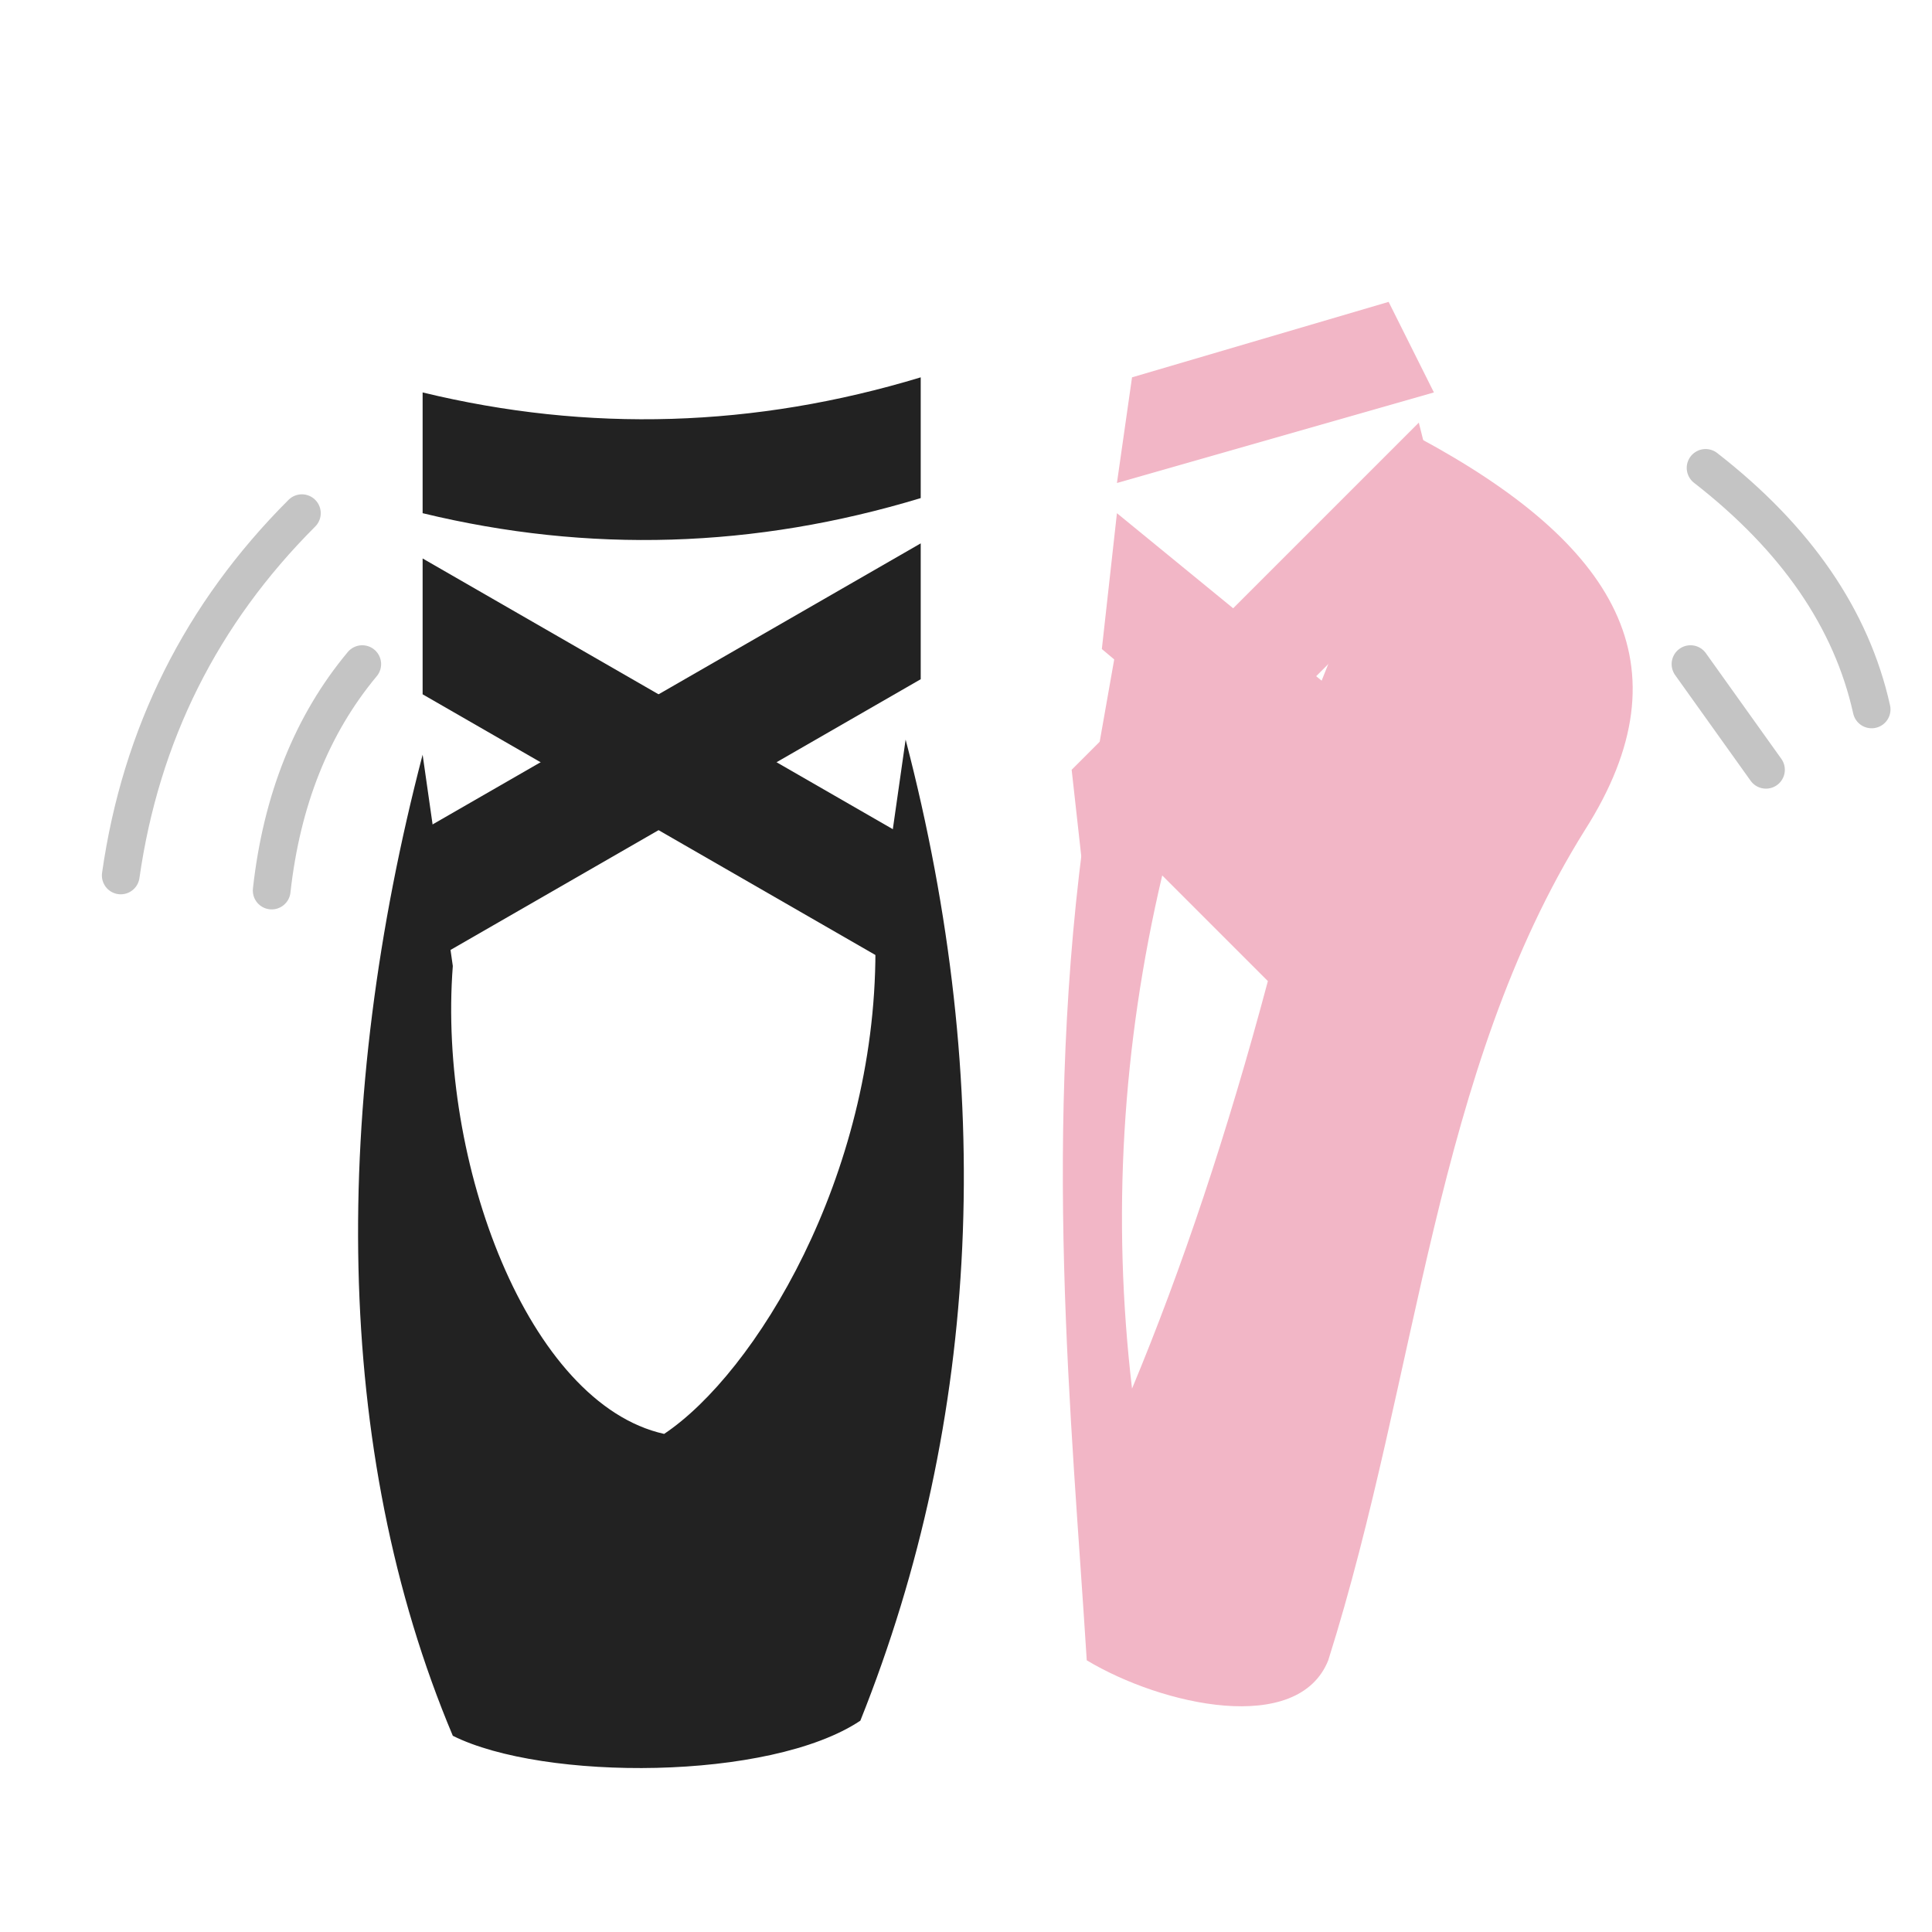
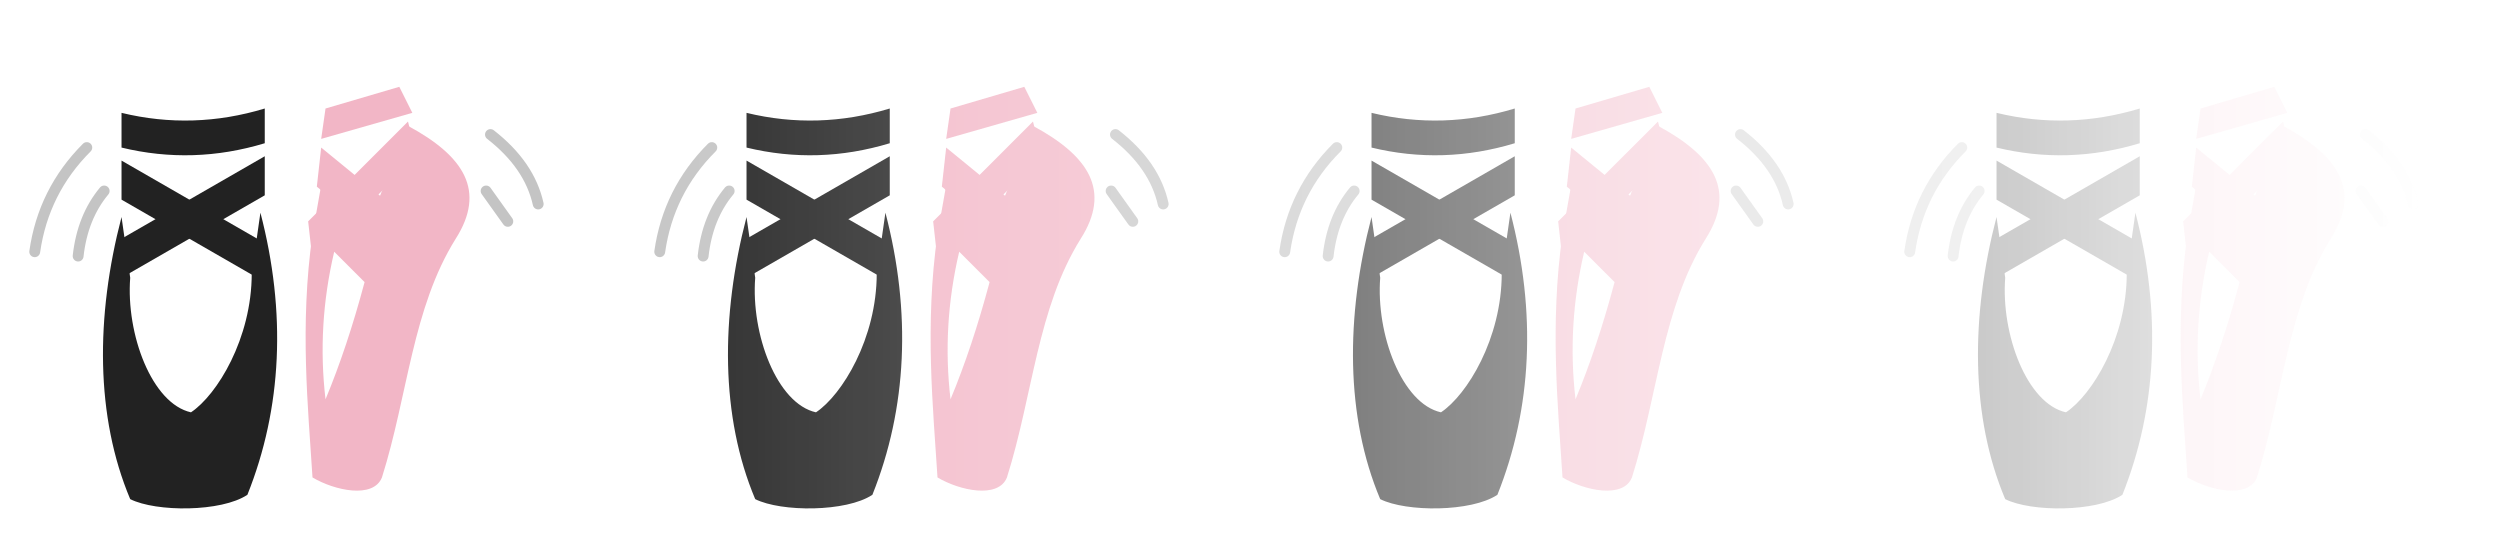
- <svg xmlns="http://www.w3.org/2000/svg" width="128" height="128" viewBox="0 0 128 128" role="img" aria-labelledby="title desc">
-   <g fill="none" stroke="#C4C4C4" stroke-width="2.5" stroke-linecap="round">
-     <path d="M8 58Q10 44 20 34M18 59Q19 50 24 44" />
-     <path d="M113 31Q122 38 124 47M112 44L117 51" />
-   </g>
-   <g fill="#F2B6C6" transform="translate(4 0)">
-     <path fill-rule="evenodd" d="M90 29C103 36 108 44 101 55C91 71 90 91 84 110C82 115 73 113 68 110C67 94 65 75 68 54L71 37L82 49ZM73 58L80 65Q76 80 71 92Q69 75 73 58Z" />
-     <path d="M71 25L88 20L91 26L70 32Z" />
-     <path d="M70 34L92 52L88 59L69 43Z" />
-     <path d="M90 28L92 36L68 60L67 51Z" />
-   </g>
-   <g fill="#222222" transform="translate(-9 0)">
-     <path d="M37 50C31 73 31 96 39 115C45 118 60 118 66 114C74 94 75 72 69 49L67 63C67 78 59 91 53 95C44 93 38 77 39 64Z" />
-     <path d="M37 26Q53.5 30 70 25L70 33Q53.5 38 37 34Z" />
-     <path d="M37 37L70 56L70 65L37 46Z" />
-     <path d="M70 36L70 45L37 64L37 55Z" />
+ <svg xmlns="http://www.w3.org/2000/svg" width="576" height="128" viewBox="0 0 576 128" role="img" aria-labelledby="title desc">
+   <defs>
+     <g id="shoes">
+       <g fill="none" stroke="#C4C4C4" stroke-width="2.5" stroke-linecap="round">
+         <path d="M8 58Q10 44 20 34M18 59Q19 50 24 44" />
+         <path d="M113 31Q122 38 124 47M112 44L117 51" />
+       </g>
+       <g fill="#F2B6C6" transform="translate(4 0)">
+         <path fill-rule="evenodd" d="M90 29C103 36 108 44 101 55C91 71 90 91 84 110C82 115 73 113 68 110C67 94 65 75 68 54L71 37L82 49ZM73 58L80 65Q76 80 71 92Q69 75 73 58Z" />
+         <path d="M71 25L88 20L91 26L70 32Z" />
+         <path d="M70 34L92 52L88 59L69 43Z" />
+         <path d="M90 28L92 36L68 60L67 51Z" />
+       </g>
+       <g fill="#222222" transform="translate(-9 0)">
+         <path d="M37 50C31 73 31 96 39 115C45 118 60 118 66 114C74 94 75 72 69 49L67 63C67 78 59 91 53 95C44 93 38 77 39 64Z" />
+         <path d="M37 26Q53.5 30 70 25L70 33Q53.5 38 37 34Z" />
+         <path d="M37 37L70 56L70 65L37 46Z" />
+         <path d="M70 36L70 45L37 64L37 55Z" />
+       </g>
+     </g>
+     <linearGradient id="fade" gradientUnits="userSpaceOnUse" x1="128" y1="0" x2="560" y2="0">
+       <stop offset="0" stop-color="white" stop-opacity="1" />
+       <stop offset="1" stop-color="white" stop-opacity="0" />
+     </linearGradient>
+     <mask id="fade-out" maskUnits="userSpaceOnUse" x="0" y="0" width="576" height="128">
+       <rect width="576" height="128" fill="url(#fade)" />
+     </mask>
+   </defs>
+   <g mask="url(#fade-out)">
+     <use href="#shoes" />
+     <use href="#shoes" x="144" />
+     <use href="#shoes" x="288" />
+     <use href="#shoes" x="432" />
  </g>
</svg>
